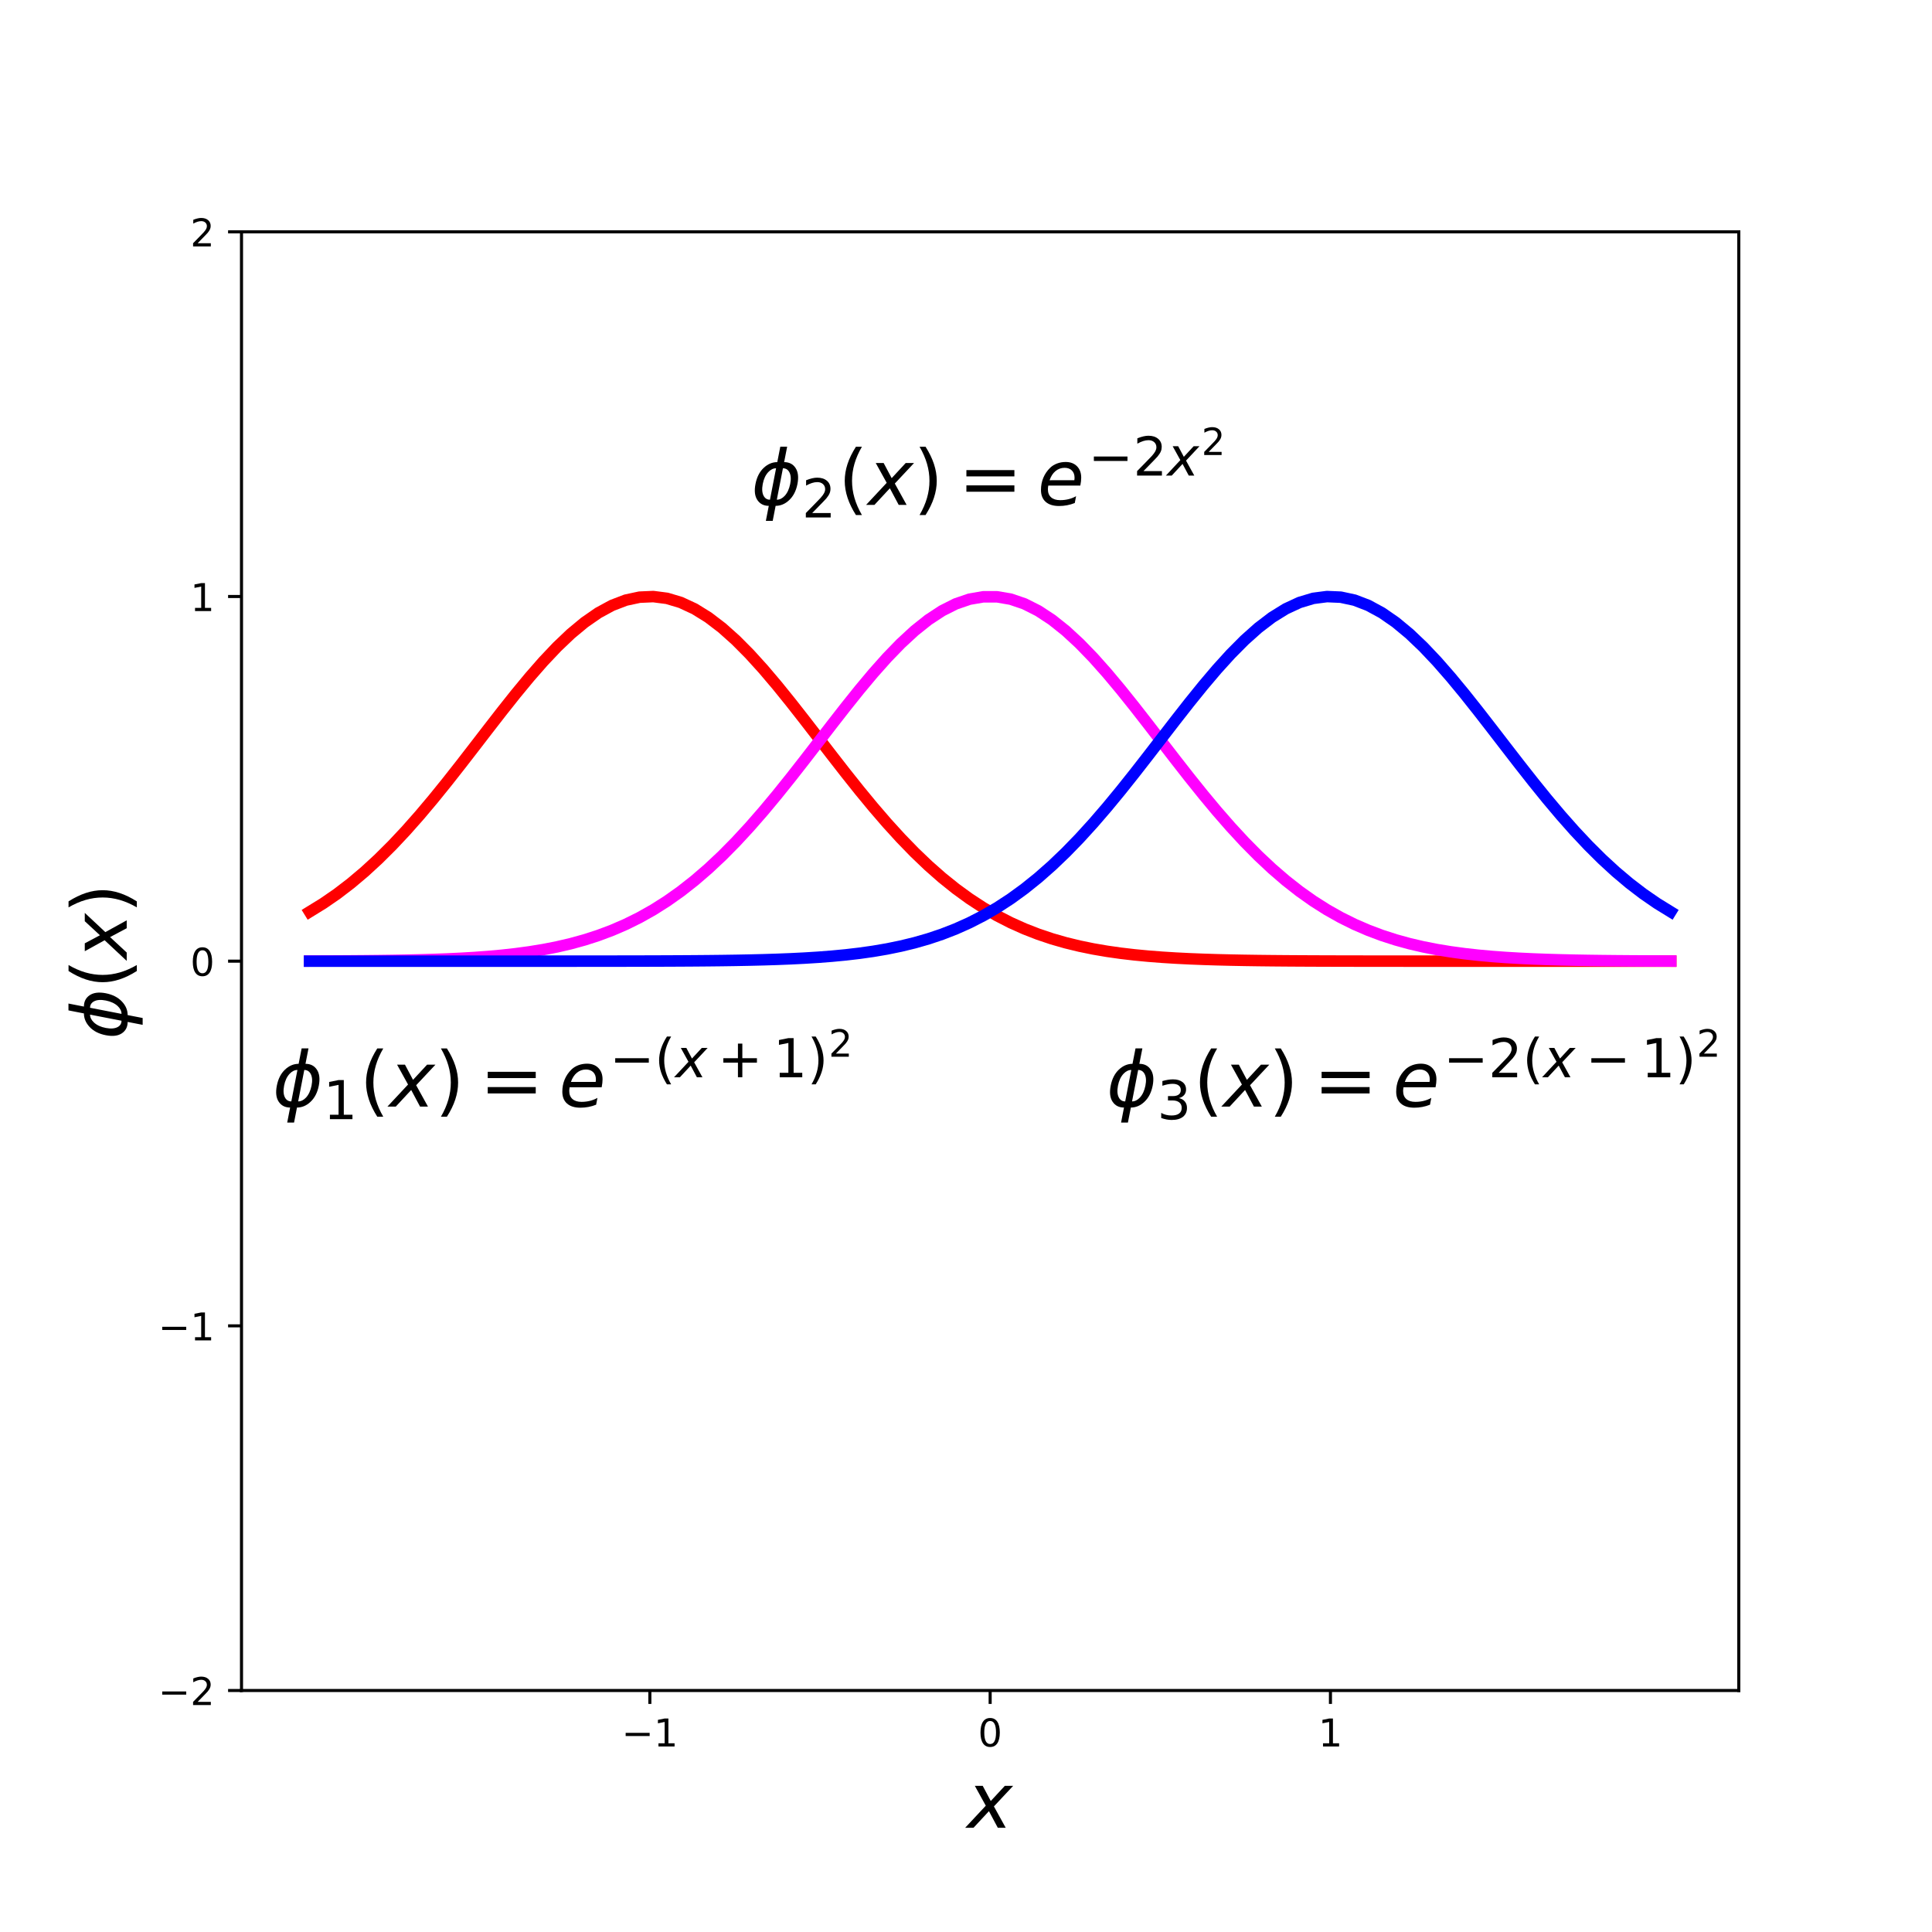
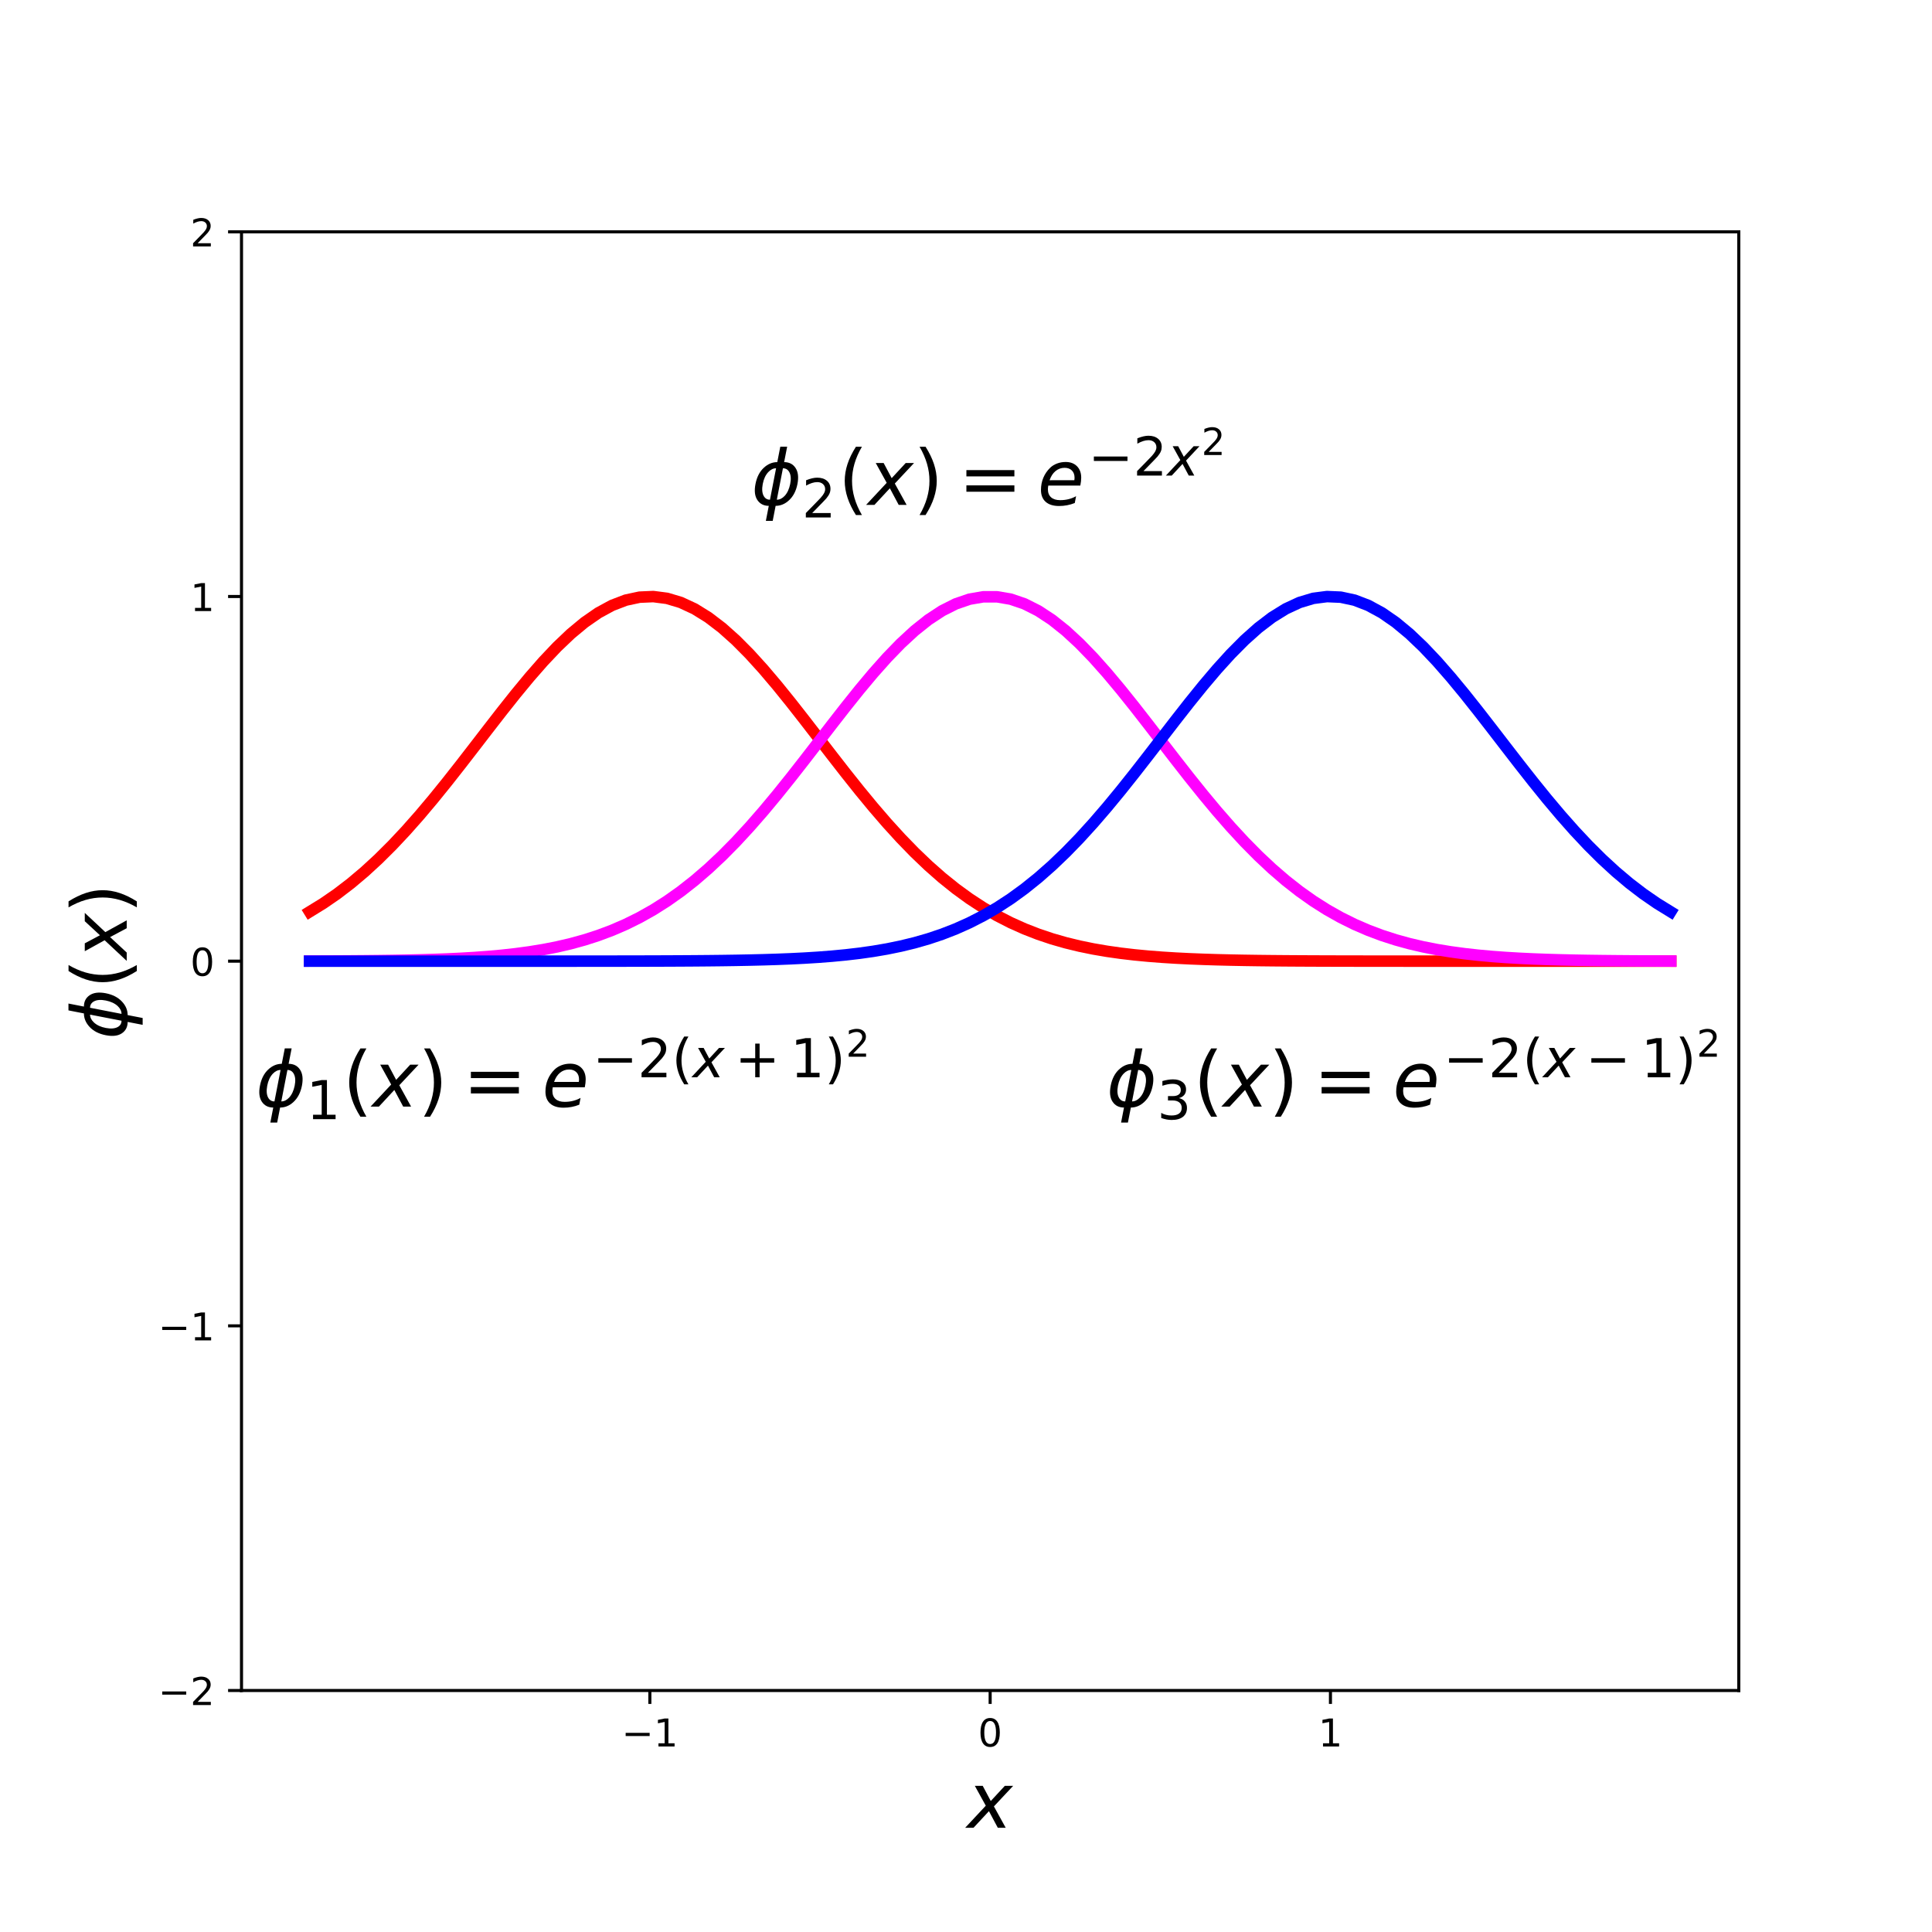
<svg xmlns="http://www.w3.org/2000/svg" xmlns:xlink="http://www.w3.org/1999/xlink" height="504pt" version="1.1" viewBox="0 0 504 504" width="504pt">
  <defs>
    <style type="text/css">
*{stroke-linecap:butt;stroke-linejoin:round;}
  </style>
  </defs>
  <g id="figure_1">
    <g id="patch_1">
      <path d="M 0 504  L 504 504  L 504 0  L 0 0  z " style="fill:none;" />
    </g>
    <g id="axes_1">
      <g id="patch_2">
        <path d="M 63 441  L 453.6 441  L 453.6 60.48  L 63 60.48  z " style="fill:none;" />
      </g>
      <g id="matplotlib.axis_1">
        <g id="xtick_1">
          <g id="line2d_1">
            <defs>
-               <path d="M 0 0  L 0 3.5  " id="m2f33c51fcb" style="stroke:#000000;stroke-width:0.8;" />
-             </defs>
-             <g>
-               <use style="stroke:#000000;stroke-width:0.8;" x="169.527" xlink:href="#m2f33c51fcb" y="441" />
+               <path d="M 0 0  L 0 3.5  " id="mbe81a25743" style="stroke:#000000;stroke-width:0.8;" />
+             </defs>
+             <g>
+               <use style="stroke:#000000;stroke-width:0.8;" x="169.527" xlink:href="#mbe81a25743" y="441" />
            </g>
          </g>
          <g id="text_1">
            <defs>
              <path d="M 10.594 35.5  L 73.188 35.5  L 73.188 27.203  L 10.594 27.203  z " id="DejaVuSans-2212" />
              <path d="M 12.406 8.297  L 28.516 8.297  L 28.516 63.922  L 10.984 60.406  L 10.984 69.391  L 28.422 72.906  L 38.281 72.906  L 38.281 8.297  L 54.391 8.297  L 54.391 0  L 12.406 0  z " id="DejaVuSans-31" />
            </defs>
            <g transform="translate(162.1562 455.5984)scale(0.1 -0.1)">
              <use xlink:href="#DejaVuSans-2212" />
              <use x="83.789" xlink:href="#DejaVuSans-31" />
            </g>
          </g>
        </g>
        <g id="xtick_2">
          <g id="line2d_2">
            <g>
-               <use style="stroke:#000000;stroke-width:0.8;" x="258.3" xlink:href="#m2f33c51fcb" y="441" />
+               <use style="stroke:#000000;stroke-width:0.8;" x="258.3" xlink:href="#mbe81a25743" y="441" />
            </g>
          </g>
          <g id="text_2">
            <defs>
              <path d="M 31.781 66.406  Q 24.172 66.406 20.328 58.906  Q 16.5 51.422 16.5 36.375  Q 16.5 21.391 20.328 13.891  Q 24.172 6.391 31.781 6.391  Q 39.453 6.391 43.281 13.891  Q 47.125 21.391 47.125 36.375  Q 47.125 51.422 43.281 58.906  Q 39.453 66.406 31.781 66.406  z M 31.781 74.219  Q 44.047 74.219 50.516 64.516  Q 56.984 54.828 56.984 36.375  Q 56.984 17.969 50.516 8.266  Q 44.047 -1.422 31.781 -1.422  Q 19.531 -1.422 13.062 8.266  Q 6.594 17.969 6.594 36.375  Q 6.594 54.828 13.062 64.516  Q 19.531 74.219 31.781 74.219  z " id="DejaVuSans-30" />
            </defs>
            <g transform="translate(255.1188 455.5984)scale(0.1 -0.1)">
              <use xlink:href="#DejaVuSans-30" />
            </g>
          </g>
        </g>
        <g id="xtick_3">
          <g id="line2d_3">
            <g>
-               <use style="stroke:#000000;stroke-width:0.8;" x="347.073" xlink:href="#m2f33c51fcb" y="441" />
+               <use style="stroke:#000000;stroke-width:0.8;" x="347.073" xlink:href="#mbe81a25743" y="441" />
            </g>
          </g>
          <g id="text_3">
            <g transform="translate(343.8915 455.5984)scale(0.1 -0.1)">
              <use xlink:href="#DejaVuSans-31" />
            </g>
          </g>
        </g>
        <g id="text_4">
          <defs>
            <path d="M 60.016 54.688  L 34.906 27.875  L 50.297 0  L 39.984 0  L 28.422 21.688  L 8.297 0  L -2.594 0  L 24.312 28.812  L 10.016 54.688  L 20.312 54.688  L 30.812 34.906  L 49.125 54.688  z " id="DejaVuSans-Oblique-78" />
          </defs>
          <g transform="translate(252.3 476.875)scale(0.2 -0.2)">
            <use transform="translate(0 0.3125)" xlink:href="#DejaVuSans-Oblique-78" />
          </g>
        </g>
      </g>
      <g id="matplotlib.axis_2">
        <g id="ytick_1">
          <g id="line2d_4">
            <defs>
-               <path d="M 0 0  L -3.5 0  " id="m250c372358" style="stroke:#000000;stroke-width:0.8;" />
-             </defs>
-             <g>
-               <use style="stroke:#000000;stroke-width:0.8;" x="63" xlink:href="#m250c372358" y="441" />
+               <path d="M 0 0  L -3.5 0  " id="mf04913544c" style="stroke:#000000;stroke-width:0.8;" />
+             </defs>
+             <g>
+               <use style="stroke:#000000;stroke-width:0.8;" x="63" xlink:href="#mf04913544c" y="441" />
            </g>
          </g>
          <g id="text_5">
            <defs>
              <path d="M 19.188 8.297  L 53.609 8.297  L 53.609 0  L 7.328 0  L 7.328 8.297  Q 12.938 14.109 22.625 23.891  Q 32.328 33.688 34.812 36.531  Q 39.547 41.844 41.422 45.531  Q 43.312 49.219 43.312 52.781  Q 43.312 58.594 39.234 62.25  Q 35.156 65.922 28.609 65.922  Q 23.969 65.922 18.812 64.312  Q 13.672 62.703 7.812 59.422  L 7.812 69.391  Q 13.766 71.781 18.938 73  Q 24.125 74.219 28.422 74.219  Q 39.75 74.219 46.484 68.547  Q 53.219 62.891 53.219 53.422  Q 53.219 48.922 51.531 44.891  Q 49.859 40.875 45.406 35.406  Q 44.188 33.984 37.641 27.219  Q 31.109 20.453 19.188 8.297  z " id="DejaVuSans-32" />
            </defs>
            <g transform="translate(41.25781 444.7992)scale(0.1 -0.1)">
              <use xlink:href="#DejaVuSans-2212" />
              <use x="83.789" xlink:href="#DejaVuSans-32" />
            </g>
          </g>
        </g>
        <g id="ytick_2">
          <g id="line2d_5">
            <g>
-               <use style="stroke:#000000;stroke-width:0.8;" x="63" xlink:href="#m250c372358" y="345.87" />
+               <use style="stroke:#000000;stroke-width:0.8;" x="63" xlink:href="#mf04913544c" y="345.87" />
            </g>
          </g>
          <g id="text_6">
            <g transform="translate(41.25781 349.6692)scale(0.1 -0.1)">
              <use xlink:href="#DejaVuSans-2212" />
              <use x="83.789" xlink:href="#DejaVuSans-31" />
            </g>
          </g>
        </g>
        <g id="ytick_3">
          <g id="line2d_6">
            <g>
-               <use style="stroke:#000000;stroke-width:0.8;" x="63" xlink:href="#m250c372358" y="250.74" />
+               <use style="stroke:#000000;stroke-width:0.8;" x="63" xlink:href="#mf04913544c" y="250.74" />
            </g>
          </g>
          <g id="text_7">
            <g transform="translate(49.6375 254.5392)scale(0.1 -0.1)">
              <use xlink:href="#DejaVuSans-30" />
            </g>
          </g>
        </g>
        <g id="ytick_4">
          <g id="line2d_7">
            <g>
-               <use style="stroke:#000000;stroke-width:0.8;" x="63" xlink:href="#m250c372358" y="155.61" />
+               <use style="stroke:#000000;stroke-width:0.8;" x="63" xlink:href="#mf04913544c" y="155.61" />
            </g>
          </g>
          <g id="text_8">
            <g transform="translate(49.6375 159.4092)scale(0.1 -0.1)">
              <use xlink:href="#DejaVuSans-31" />
            </g>
          </g>
        </g>
        <g id="ytick_5">
          <g id="line2d_8">
            <g>
-               <use style="stroke:#000000;stroke-width:0.8;" x="63" xlink:href="#m250c372358" y="60.48" />
+               <use style="stroke:#000000;stroke-width:0.8;" x="63" xlink:href="#mf04913544c" y="60.48" />
            </g>
          </g>
          <g id="text_9">
            <g transform="translate(49.6375 64.27922)scale(0.1 -0.1)">
              <use xlink:href="#DejaVuSans-32" />
            </g>
          </g>
        </g>
        <g id="text_10">
          <defs>
            <path d="M 46.734 75.984  L 42.781 55.812  Q 52.547 55.812 57.562 48.344  Q 62.75 40.719 60.156 27.297  Q 57.516 13.875 49.359 6.25  Q 41.453 -1.219 31.688 -1.219  L 27.875 -20.797  L 18.953 -20.797  L 22.75 -1.219  Q 13.031 -1.219 7.953 6.25  Q 2.781 13.875 5.422 27.297  Q 8.016 40.719 16.156 48.344  Q 24.125 55.812 33.844 55.812  L 37.797 75.984  z M 33.25 6.781  Q 38.766 6.781 43.5 11.812  Q 48.688 17.438 50.688 27.297  Q 52.641 37.062 49.516 42.781  Q 46.734 47.797 41.219 47.797  z M 24.312 6.781  L 32.281 47.797  Q 26.812 47.797 22.078 42.781  Q 16.75 37.062 14.891 27.297  Q 13.031 17.438 16.062 11.812  Q 18.797 6.781 24.312 6.781  z " id="DejaVuSans-Oblique-3d5" />
            <path d="M 31 75.875  Q 24.469 64.656 21.281 53.656  Q 18.109 42.672 18.109 31.391  Q 18.109 20.125 21.312 9.062  Q 24.516 -2 31 -13.188  L 23.188 -13.188  Q 15.875 -1.703 12.234 9.375  Q 8.594 20.453 8.594 31.391  Q 8.594 42.281 12.203 53.312  Q 15.828 64.359 23.188 75.875  z " id="DejaVuSans-28" />
            <path d="M 8.016 75.875  L 15.828 75.875  Q 23.141 64.359 26.781 53.312  Q 30.422 42.281 30.422 31.391  Q 30.422 20.453 26.781 9.375  Q 23.141 -1.703 15.828 -13.188  L 8.016 -13.188  Q 14.5 -2 17.703 9.062  Q 20.906 20.125 20.906 31.391  Q 20.906 42.672 17.703 53.656  Q 14.5 64.656 8.016 75.875  z " id="DejaVuSans-29" />
          </defs>
          <g transform="translate(33.05781 271.14)rotate(-90)scale(0.2 -0.2)">
            <use transform="translate(0 0.015625)" xlink:href="#DejaVuSans-Oblique-3d5" />
            <use transform="translate(65.9668 0.015625)" xlink:href="#DejaVuSans-28" />
            <use transform="translate(104.9805 0.015625)" xlink:href="#DejaVuSans-Oblique-78" />
            <use transform="translate(164.1602 0.015625)" xlink:href="#DejaVuSans-29" />
          </g>
        </g>
      </g>
      <g id="line2d_9">
-         <path clip-path="url(#p37aacae08f)" d="M 80.755 237.866  L 84.341 235.657  L 87.928 233.184  L 91.515 230.438  L 95.102 227.416  L 98.688 224.119  L 102.275 220.553  L 105.862 216.733  L 109.449 212.678  L 113.036 208.417  L 116.622 203.986  L 120.209 199.426  L 123.796 194.789  L 127.383 190.129  L 130.969 185.509  L 134.556 180.993  L 138.143 176.651  L 141.73 172.55  L 145.317 168.759  L 148.903 165.344  L 152.49 162.366  L 156.077 159.879  L 159.664 157.93  L 163.25 156.556  L 166.837 155.785  L 170.424 155.629  L 174.011 156.094  L 177.598 157.169  L 181.184 158.835  L 184.771 161.058  L 188.358 163.797  L 191.945 167.001  L 195.531 170.612  L 199.118 174.566  L 202.705 178.796  L 206.292 183.234  L 209.879 187.81  L 213.465 192.458  L 217.052 197.114  L 220.639 201.719  L 224.226 206.22  L 227.812 210.571  L 231.399 214.733  L 234.986 218.674  L 238.573 222.369  L 242.16 225.802  L 245.746 228.962  L 249.333 231.845  L 252.92 234.454  L 256.507 236.793  L 260.093 238.875  L 263.68 240.711  L 267.267 242.318  L 270.854 243.714  L 274.44 244.917  L 278.027 245.945  L 281.614 246.817  L 285.201 247.552  L 288.788 248.166  L 292.374 248.675  L 295.961 249.094  L 299.548 249.437  L 303.135 249.715  L 306.721 249.939  L 310.308 250.118  L 313.895 250.26  L 317.482 250.372  L 321.069 250.46  L 324.655 250.528  L 328.242 250.581  L 331.829 250.621  L 335.416 250.652  L 339.002 250.675  L 342.589 250.692  L 346.176 250.705  L 349.763 250.715  L 353.35 250.722  L 356.936 250.727  L 360.523 250.731  L 364.11 250.734  L 367.697 250.736  L 371.283 250.737  L 374.87 250.738  L 378.457 250.739  L 382.044 250.739  L 385.631 250.739  L 389.217 250.74  L 392.804 250.74  L 396.391 250.74  L 399.978 250.74  L 403.564 250.74  L 407.151 250.74  L 410.738 250.74  L 414.325 250.74  L 417.912 250.74  L 421.498 250.74  L 425.085 250.74  L 428.672 250.74  L 432.259 250.74  L 435.845 250.74  " style="fill:none;stroke:#ff0000;stroke-linecap:square;stroke-width:3;" />
+         <path clip-path="url(#pa2a7d7e354)" d="M 80.755 237.866  L 84.341 235.657  L 87.928 233.184  L 91.515 230.438  L 95.102 227.416  L 98.688 224.119  L 102.275 220.553  L 105.862 216.733  L 109.449 212.678  L 113.036 208.417  L 116.622 203.986  L 120.209 199.426  L 123.796 194.789  L 127.383 190.129  L 130.969 185.509  L 134.556 180.993  L 138.143 176.651  L 141.73 172.55  L 145.317 168.759  L 148.903 165.344  L 152.49 162.366  L 156.077 159.879  L 159.664 157.93  L 163.25 156.556  L 166.837 155.785  L 170.424 155.629  L 174.011 156.094  L 177.598 157.169  L 181.184 158.835  L 184.771 161.058  L 188.358 163.797  L 191.945 167.001  L 195.531 170.612  L 199.118 174.566  L 202.705 178.796  L 206.292 183.234  L 209.879 187.81  L 213.465 192.458  L 217.052 197.114  L 220.639 201.719  L 224.226 206.22  L 227.812 210.571  L 231.399 214.733  L 234.986 218.674  L 238.573 222.369  L 242.16 225.802  L 245.746 228.962  L 249.333 231.845  L 252.92 234.454  L 256.507 236.793  L 260.093 238.875  L 263.68 240.711  L 267.267 242.318  L 270.854 243.714  L 274.44 244.917  L 278.027 245.945  L 281.614 246.817  L 285.201 247.552  L 288.788 248.166  L 292.374 248.675  L 295.961 249.094  L 299.548 249.437  L 303.135 249.715  L 306.721 249.939  L 310.308 250.118  L 313.895 250.26  L 317.482 250.372  L 321.069 250.46  L 324.655 250.528  L 328.242 250.581  L 331.829 250.621  L 335.416 250.652  L 339.002 250.675  L 342.589 250.692  L 346.176 250.705  L 349.763 250.715  L 353.35 250.722  L 356.936 250.727  L 360.523 250.731  L 364.11 250.734  L 367.697 250.736  L 371.283 250.737  L 374.87 250.738  L 378.457 250.739  L 382.044 250.739  L 385.631 250.739  L 389.217 250.74  L 392.804 250.74  L 396.391 250.74  L 399.978 250.74  L 403.564 250.74  L 407.151 250.74  L 410.738 250.74  L 414.325 250.74  L 417.912 250.74  L 421.498 250.74  L 425.085 250.74  L 428.672 250.74  L 432.259 250.74  L 435.845 250.74  " style="fill:none;stroke:#ff0000;stroke-linecap:square;stroke-width:3;" />
      </g>
      <g id="line2d_10">
-         <path clip-path="url(#p37aacae08f)" d="M 80.755 250.708  L 84.341 250.696  L 87.928 250.68  L 91.515 250.658  L 95.102 250.63  L 98.688 250.592  L 102.275 250.543  L 105.862 250.479  L 109.449 250.396  L 113.036 250.291  L 116.622 250.157  L 120.209 249.987  L 123.796 249.775  L 127.383 249.512  L 130.969 249.186  L 134.556 248.788  L 138.143 248.302  L 141.73 247.716  L 145.317 247.013  L 148.903 246.177  L 152.49 245.189  L 156.077 244.032  L 159.664 242.686  L 163.25 241.134  L 166.837 239.356  L 170.424 237.337  L 174.011 235.063  L 177.598 232.523  L 181.184 229.709  L 184.771 226.618  L 188.358 223.252  L 191.945 219.621  L 195.531 215.74  L 199.118 211.631  L 202.705 207.324  L 206.292 202.856  L 209.879 198.272  L 213.465 193.624  L 217.052 188.968  L 220.639 184.368  L 224.226 179.889  L 227.812 175.6  L 231.399 171.571  L 234.986 167.868  L 238.573 164.556  L 242.16 161.696  L 245.746 159.34  L 249.333 157.532  L 252.92 156.306  L 256.507 155.688  L 260.093 155.688  L 263.68 156.306  L 267.267 157.532  L 270.854 159.34  L 274.44 161.696  L 278.027 164.556  L 281.614 167.868  L 285.201 171.571  L 288.788 175.6  L 292.374 179.889  L 295.961 184.368  L 299.548 188.968  L 303.135 193.624  L 306.721 198.272  L 310.308 202.856  L 313.895 207.324  L 317.482 211.631  L 321.069 215.74  L 324.655 219.621  L 328.242 223.252  L 331.829 226.618  L 335.416 229.709  L 339.002 232.523  L 342.589 235.063  L 346.176 237.337  L 349.763 239.356  L 353.35 241.134  L 356.936 242.686  L 360.523 244.032  L 364.11 245.189  L 367.697 246.177  L 371.283 247.013  L 374.87 247.716  L 378.457 248.302  L 382.044 248.788  L 385.631 249.186  L 389.217 249.512  L 392.804 249.775  L 396.391 249.987  L 399.978 250.157  L 403.564 250.291  L 407.151 250.396  L 410.738 250.479  L 414.325 250.543  L 417.912 250.592  L 421.498 250.63  L 425.085 250.658  L 428.672 250.68  L 432.259 250.696  L 435.845 250.708  " style="fill:none;stroke:#ff00ff;stroke-linecap:square;stroke-width:3;" />
+         <path clip-path="url(#pa2a7d7e354)" d="M 80.755 250.708  L 84.341 250.696  L 87.928 250.68  L 91.515 250.658  L 95.102 250.63  L 98.688 250.592  L 102.275 250.543  L 105.862 250.479  L 109.449 250.396  L 113.036 250.291  L 116.622 250.157  L 120.209 249.987  L 123.796 249.775  L 127.383 249.512  L 130.969 249.186  L 134.556 248.788  L 138.143 248.302  L 141.73 247.716  L 145.317 247.013  L 148.903 246.177  L 152.49 245.189  L 156.077 244.032  L 159.664 242.686  L 163.25 241.134  L 166.837 239.356  L 170.424 237.337  L 174.011 235.063  L 177.598 232.523  L 181.184 229.709  L 184.771 226.618  L 188.358 223.252  L 191.945 219.621  L 195.531 215.74  L 199.118 211.631  L 202.705 207.324  L 206.292 202.856  L 209.879 198.272  L 213.465 193.624  L 217.052 188.968  L 220.639 184.368  L 224.226 179.889  L 227.812 175.6  L 231.399 171.571  L 234.986 167.868  L 238.573 164.556  L 242.16 161.696  L 245.746 159.34  L 249.333 157.532  L 252.92 156.306  L 256.507 155.688  L 260.093 155.688  L 263.68 156.306  L 267.267 157.532  L 270.854 159.34  L 274.44 161.696  L 278.027 164.556  L 281.614 167.868  L 285.201 171.571  L 288.788 175.6  L 292.374 179.889  L 295.961 184.368  L 299.548 188.968  L 303.135 193.624  L 306.721 198.272  L 310.308 202.856  L 313.895 207.324  L 317.482 211.631  L 321.069 215.74  L 324.655 219.621  L 328.242 223.252  L 331.829 226.618  L 335.416 229.709  L 339.002 232.523  L 342.589 235.063  L 346.176 237.337  L 349.763 239.356  L 353.35 241.134  L 356.936 242.686  L 360.523 244.032  L 364.11 245.189  L 367.697 246.177  L 371.283 247.013  L 374.87 247.716  L 378.457 248.302  L 382.044 248.788  L 385.631 249.186  L 389.217 249.512  L 392.804 249.775  L 396.391 249.987  L 399.978 250.157  L 403.564 250.291  L 407.151 250.396  L 410.738 250.479  L 414.325 250.543  L 417.912 250.592  L 421.498 250.63  L 425.085 250.658  L 428.672 250.68  L 432.259 250.696  L 435.845 250.708  " style="fill:none;stroke:#ff00ff;stroke-linecap:square;stroke-width:3;" />
      </g>
      <g id="line2d_11">
-         <path clip-path="url(#p37aacae08f)" d="M 80.755 250.74  L 84.341 250.74  L 87.928 250.74  L 91.515 250.74  L 95.102 250.74  L 98.688 250.74  L 102.275 250.74  L 105.862 250.74  L 109.449 250.74  L 113.036 250.74  L 116.622 250.74  L 120.209 250.74  L 123.796 250.74  L 127.383 250.74  L 130.969 250.739  L 134.556 250.739  L 138.143 250.739  L 141.73 250.738  L 145.317 250.737  L 148.903 250.736  L 152.49 250.734  L 156.077 250.731  L 159.664 250.727  L 163.25 250.722  L 166.837 250.715  L 170.424 250.705  L 174.011 250.692  L 177.598 250.675  L 181.184 250.652  L 184.771 250.621  L 188.358 250.581  L 191.945 250.528  L 195.531 250.46  L 199.118 250.372  L 202.705 250.26  L 206.292 250.118  L 209.879 249.939  L 213.465 249.715  L 217.052 249.437  L 220.639 249.094  L 224.226 248.675  L 227.812 248.166  L 231.399 247.552  L 234.986 246.817  L 238.573 245.945  L 242.16 244.917  L 245.746 243.714  L 249.333 242.318  L 252.92 240.711  L 256.507 238.875  L 260.093 236.793  L 263.68 234.454  L 267.267 231.845  L 270.854 228.962  L 274.44 225.802  L 278.027 222.369  L 281.614 218.674  L 285.201 214.733  L 288.788 210.571  L 292.374 206.22  L 295.961 201.719  L 299.548 197.114  L 303.135 192.458  L 306.721 187.81  L 310.308 183.234  L 313.895 178.796  L 317.482 174.566  L 321.069 170.612  L 324.655 167.001  L 328.242 163.797  L 331.829 161.058  L 335.416 158.835  L 339.002 157.169  L 342.589 156.094  L 346.176 155.629  L 349.763 155.785  L 353.35 156.556  L 356.936 157.93  L 360.523 159.879  L 364.11 162.366  L 367.697 165.344  L 371.283 168.759  L 374.87 172.55  L 378.457 176.651  L 382.044 180.993  L 385.631 185.509  L 389.217 190.129  L 392.804 194.789  L 396.391 199.426  L 399.978 203.986  L 403.564 208.417  L 407.151 212.678  L 410.738 216.733  L 414.325 220.553  L 417.912 224.119  L 421.498 227.416  L 425.085 230.438  L 428.672 233.184  L 432.259 235.657  L 435.845 237.866  " style="fill:none;stroke:#0000ff;stroke-linecap:square;stroke-width:3;" />
+         <path clip-path="url(#pa2a7d7e354)" d="M 80.755 250.74  L 84.341 250.74  L 87.928 250.74  L 91.515 250.74  L 95.102 250.74  L 98.688 250.74  L 102.275 250.74  L 105.862 250.74  L 109.449 250.74  L 113.036 250.74  L 116.622 250.74  L 120.209 250.74  L 123.796 250.74  L 127.383 250.74  L 130.969 250.739  L 134.556 250.739  L 138.143 250.739  L 141.73 250.738  L 145.317 250.737  L 148.903 250.736  L 152.49 250.734  L 156.077 250.731  L 159.664 250.727  L 163.25 250.722  L 166.837 250.715  L 170.424 250.705  L 174.011 250.692  L 177.598 250.675  L 181.184 250.652  L 184.771 250.621  L 188.358 250.581  L 191.945 250.528  L 195.531 250.46  L 199.118 250.372  L 202.705 250.26  L 206.292 250.118  L 209.879 249.939  L 213.465 249.715  L 217.052 249.437  L 220.639 249.094  L 224.226 248.675  L 227.812 248.166  L 231.399 247.552  L 234.986 246.817  L 238.573 245.945  L 242.16 244.917  L 245.746 243.714  L 249.333 242.318  L 252.92 240.711  L 256.507 238.875  L 260.093 236.793  L 263.68 234.454  L 267.267 231.845  L 270.854 228.962  L 274.44 225.802  L 278.027 222.369  L 281.614 218.674  L 285.201 214.733  L 288.788 210.571  L 292.374 206.22  L 295.961 201.719  L 299.548 197.114  L 303.135 192.458  L 306.721 187.81  L 310.308 183.234  L 313.895 178.796  L 317.482 174.566  L 321.069 170.612  L 324.655 167.001  L 328.242 163.797  L 331.829 161.058  L 335.416 158.835  L 339.002 157.169  L 342.589 156.094  L 346.176 155.629  L 349.763 155.785  L 353.35 156.556  L 356.936 157.93  L 360.523 159.879  L 364.11 162.366  L 367.697 165.344  L 371.283 168.759  L 374.87 172.55  L 378.457 176.651  L 382.044 180.993  L 385.631 185.509  L 389.217 190.129  L 392.804 194.789  L 396.391 199.426  L 399.978 203.986  L 403.564 208.417  L 407.151 212.678  L 410.738 216.733  L 414.325 220.553  L 417.912 224.119  L 421.498 227.416  L 425.085 230.438  L 428.672 233.184  L 432.259 235.657  L 435.845 237.866  " style="fill:none;stroke:#0000ff;stroke-linecap:square;stroke-width:3;" />
      </g>
      <g id="patch_3">
        <path d="M 63 441  L 63 60.48  " style="fill:none;stroke:#000000;stroke-linecap:square;stroke-linejoin:miter;stroke-width:0.8;" />
      </g>
      <g id="patch_4">
        <path d="M 453.6 441  L 453.6 60.48  " style="fill:none;stroke:#000000;stroke-linecap:square;stroke-linejoin:miter;stroke-width:0.8;" />
      </g>
      <g id="patch_5">
        <path d="M 63 441  L 453.6 441  " style="fill:none;stroke:#000000;stroke-linecap:square;stroke-linejoin:miter;stroke-width:0.8;" />
      </g>
      <g id="patch_6">
        <path d="M 63 60.48  L 453.6 60.48  " style="fill:none;stroke:#000000;stroke-linecap:square;stroke-linejoin:miter;stroke-width:0.8;" />
      </g>
      <g id="text_11">
        <defs>
          <path d="M 10.594 45.406  L 73.188 45.406  L 73.188 37.203  L 10.594 37.203  z M 10.594 25.484  L 73.188 25.484  L 73.188 17.188  L 10.594 17.188  z " id="DejaVuSans-3d" />
          <path d="M 48.094 32.234  Q 48.25 33.016 48.312 33.844  Q 48.391 34.672 48.391 35.5  Q 48.391 41.453 44.891 44.922  Q 41.406 48.391 35.406 48.391  Q 28.719 48.391 23.578 44.156  Q 18.453 39.938 15.828 32.172  z M 55.906 25.203  L 14.109 25.203  Q 13.812 23.344 13.719 22.266  Q 13.625 21.188 13.625 20.406  Q 13.625 13.625 17.797 9.906  Q 21.969 6.203 29.594 6.203  Q 35.453 6.203 40.672 7.516  Q 45.906 8.844 50.391 11.375  L 48.688 2.484  Q 43.844 0.531 38.688 -0.438  Q 33.547 -1.422 28.219 -1.422  Q 16.844 -1.422 10.719 4.016  Q 4.594 9.469 4.594 19.484  Q 4.594 28.031 7.641 35.375  Q 10.688 42.719 16.609 48.484  Q 20.406 52.094 25.656 54.047  Q 30.906 56 36.812 56  Q 46.094 56 51.578 50.438  Q 57.078 44.875 57.078 35.5  Q 57.078 33.25 56.781 30.688  Q 56.5 28.125 55.906 25.203  z " id="DejaVuSans-Oblique-65" />
          <path d="M 46 62.703  L 46 35.5  L 73.188 35.5  L 73.188 27.203  L 46 27.203  L 46 0  L 37.797 0  L 37.797 27.203  L 10.594 27.203  L 10.594 35.5  L 37.797 35.5  L 37.797 62.703  z " id="DejaVuSans-2b" />
        </defs>
-         <g transform="translate(71.13409 288.792)scale(0.2 -0.2)">
+         <g transform="translate(66.73409 288.792)scale(0.2 -0.2)">
          <use transform="translate(0 0.554688)" xlink:href="#DejaVuSans-Oblique-3d5" />
          <use transform="translate(65.9668 -15.85156)scale(0.7)" xlink:href="#DejaVuSans-31" />
          <use transform="translate(113.2373 0.554688)" xlink:href="#DejaVuSans-28" />
          <use transform="translate(152.251 0.554688)" xlink:href="#DejaVuSans-Oblique-78" />
          <use transform="translate(211.4307 0.554688)" xlink:href="#DejaVuSans-29" />
          <use transform="translate(269.9268 0.554688)" xlink:href="#DejaVuSans-3d" />
          <use transform="translate(373.1982 0.554688)" xlink:href="#DejaVuSans-Oblique-65" />
          <use transform="translate(439.3716 38.83594)scale(0.7)" xlink:href="#DejaVuSans-2212" />
-           <use transform="translate(498.0239 38.83594)scale(0.7)" xlink:href="#DejaVuSans-28" />
-           <use transform="translate(525.3335 38.83594)scale(0.7)" xlink:href="#DejaVuSans-Oblique-78" />
-           <use transform="translate(580.397 38.83594)scale(0.7)" xlink:href="#DejaVuSans-2b" />
-           <use transform="translate(652.687 38.83594)scale(0.7)" xlink:href="#DejaVuSans-31" />
-           <use transform="translate(697.2231 38.83594)scale(0.7)" xlink:href="#DejaVuSans-29" />
-           <use transform="translate(725.2026 65.63281)scale(0.49)" xlink:href="#DejaVuSans-32" />
+           <use transform="translate(498.0239 38.83594)scale(0.7)" xlink:href="#DejaVuSans-32" />
+           <use transform="translate(542.5601 38.83594)scale(0.7)" xlink:href="#DejaVuSans-28" />
+           <use transform="translate(569.8696 38.83594)scale(0.7)" xlink:href="#DejaVuSans-Oblique-78" />
+           <use transform="translate(624.9331 38.83594)scale(0.7)" xlink:href="#DejaVuSans-2b" />
+           <use transform="translate(697.2231 38.83594)scale(0.7)" xlink:href="#DejaVuSans-31" />
+           <use transform="translate(741.7593 38.83594)scale(0.7)" xlink:href="#DejaVuSans-29" />
+           <use transform="translate(769.7388 65.63281)scale(0.49)" xlink:href="#DejaVuSans-32" />
        </g>
      </g>
      <g id="text_12">
        <g transform="translate(196 131.8275)scale(0.2 -0.2)">
          <use transform="translate(0 0.554688)" xlink:href="#DejaVuSans-Oblique-3d5" />
          <use transform="translate(65.9668 -15.85156)scale(0.7)" xlink:href="#DejaVuSans-32" />
          <use transform="translate(113.2373 0.554688)" xlink:href="#DejaVuSans-28" />
          <use transform="translate(152.251 0.554688)" xlink:href="#DejaVuSans-Oblique-78" />
          <use transform="translate(211.4307 0.554688)" xlink:href="#DejaVuSans-29" />
          <use transform="translate(269.9268 0.554688)" xlink:href="#DejaVuSans-3d" />
          <use transform="translate(373.1982 0.554688)" xlink:href="#DejaVuSans-Oblique-65" />
          <use transform="translate(439.3716 38.83594)scale(0.7)" xlink:href="#DejaVuSans-2212" />
          <use transform="translate(498.0239 38.83594)scale(0.7)" xlink:href="#DejaVuSans-32" />
          <use transform="translate(542.5601 38.83594)scale(0.7)" xlink:href="#DejaVuSans-Oblique-78" />
          <use transform="translate(587.1121 65.63281)scale(0.49)" xlink:href="#DejaVuSans-32" />
        </g>
      </g>
      <g id="text_13">
        <defs>
          <path d="M 40.578 39.312  Q 47.656 37.797 51.625 33  Q 55.609 28.219 55.609 21.188  Q 55.609 10.406 48.188 4.484  Q 40.766 -1.422 27.094 -1.422  Q 22.516 -1.422 17.656 -0.516  Q 12.797 0.391 7.625 2.203  L 7.625 11.719  Q 11.719 9.328 16.594 8.109  Q 21.484 6.891 26.812 6.891  Q 36.078 6.891 40.938 10.547  Q 45.797 14.203 45.797 21.188  Q 45.797 27.641 41.281 31.266  Q 36.766 34.906 28.719 34.906  L 20.219 34.906  L 20.219 43.016  L 29.109 43.016  Q 36.375 43.016 40.234 45.922  Q 44.094 48.828 44.094 54.297  Q 44.094 59.906 40.109 62.906  Q 36.141 65.922 28.719 65.922  Q 24.656 65.922 20.016 65.031  Q 15.375 64.156 9.812 62.312  L 9.812 71.094  Q 15.438 72.656 20.344 73.438  Q 25.25 74.219 29.594 74.219  Q 40.828 74.219 47.359 69.109  Q 53.906 64.016 53.906 55.328  Q 53.906 49.266 50.438 45.094  Q 46.969 40.922 40.578 39.312  z " id="DejaVuSans-33" />
        </defs>
        <g transform="translate(288.6659 288.792)scale(0.2 -0.2)">
          <use transform="translate(0 0.554688)" xlink:href="#DejaVuSans-Oblique-3d5" />
          <use transform="translate(65.9668 -15.85156)scale(0.7)" xlink:href="#DejaVuSans-33" />
          <use transform="translate(113.2373 0.554688)" xlink:href="#DejaVuSans-28" />
          <use transform="translate(152.251 0.554688)" xlink:href="#DejaVuSans-Oblique-78" />
          <use transform="translate(211.4307 0.554688)" xlink:href="#DejaVuSans-29" />
          <use transform="translate(269.9268 0.554688)" xlink:href="#DejaVuSans-3d" />
          <use transform="translate(373.1982 0.554688)" xlink:href="#DejaVuSans-Oblique-65" />
          <use transform="translate(439.3716 38.83594)scale(0.7)" xlink:href="#DejaVuSans-2212" />
          <use transform="translate(498.0239 38.83594)scale(0.7)" xlink:href="#DejaVuSans-32" />
          <use transform="translate(542.5601 38.83594)scale(0.7)" xlink:href="#DejaVuSans-28" />
          <use transform="translate(569.8696 38.83594)scale(0.7)" xlink:href="#DejaVuSans-Oblique-78" />
          <use transform="translate(624.9331 38.83594)scale(0.7)" xlink:href="#DejaVuSans-2212" />
          <use transform="translate(697.2231 38.83594)scale(0.7)" xlink:href="#DejaVuSans-31" />
          <use transform="translate(741.7593 38.83594)scale(0.7)" xlink:href="#DejaVuSans-29" />
          <use transform="translate(769.7388 65.63281)scale(0.49)" xlink:href="#DejaVuSans-32" />
        </g>
      </g>
    </g>
  </g>
  <defs>
-     <clipPath id="p37aacae08f">
+     <clipPath id="pa2a7d7e354">
      <rect height="380.52" width="390.6" x="63" y="60.48" />
    </clipPath>
  </defs>
</svg>
